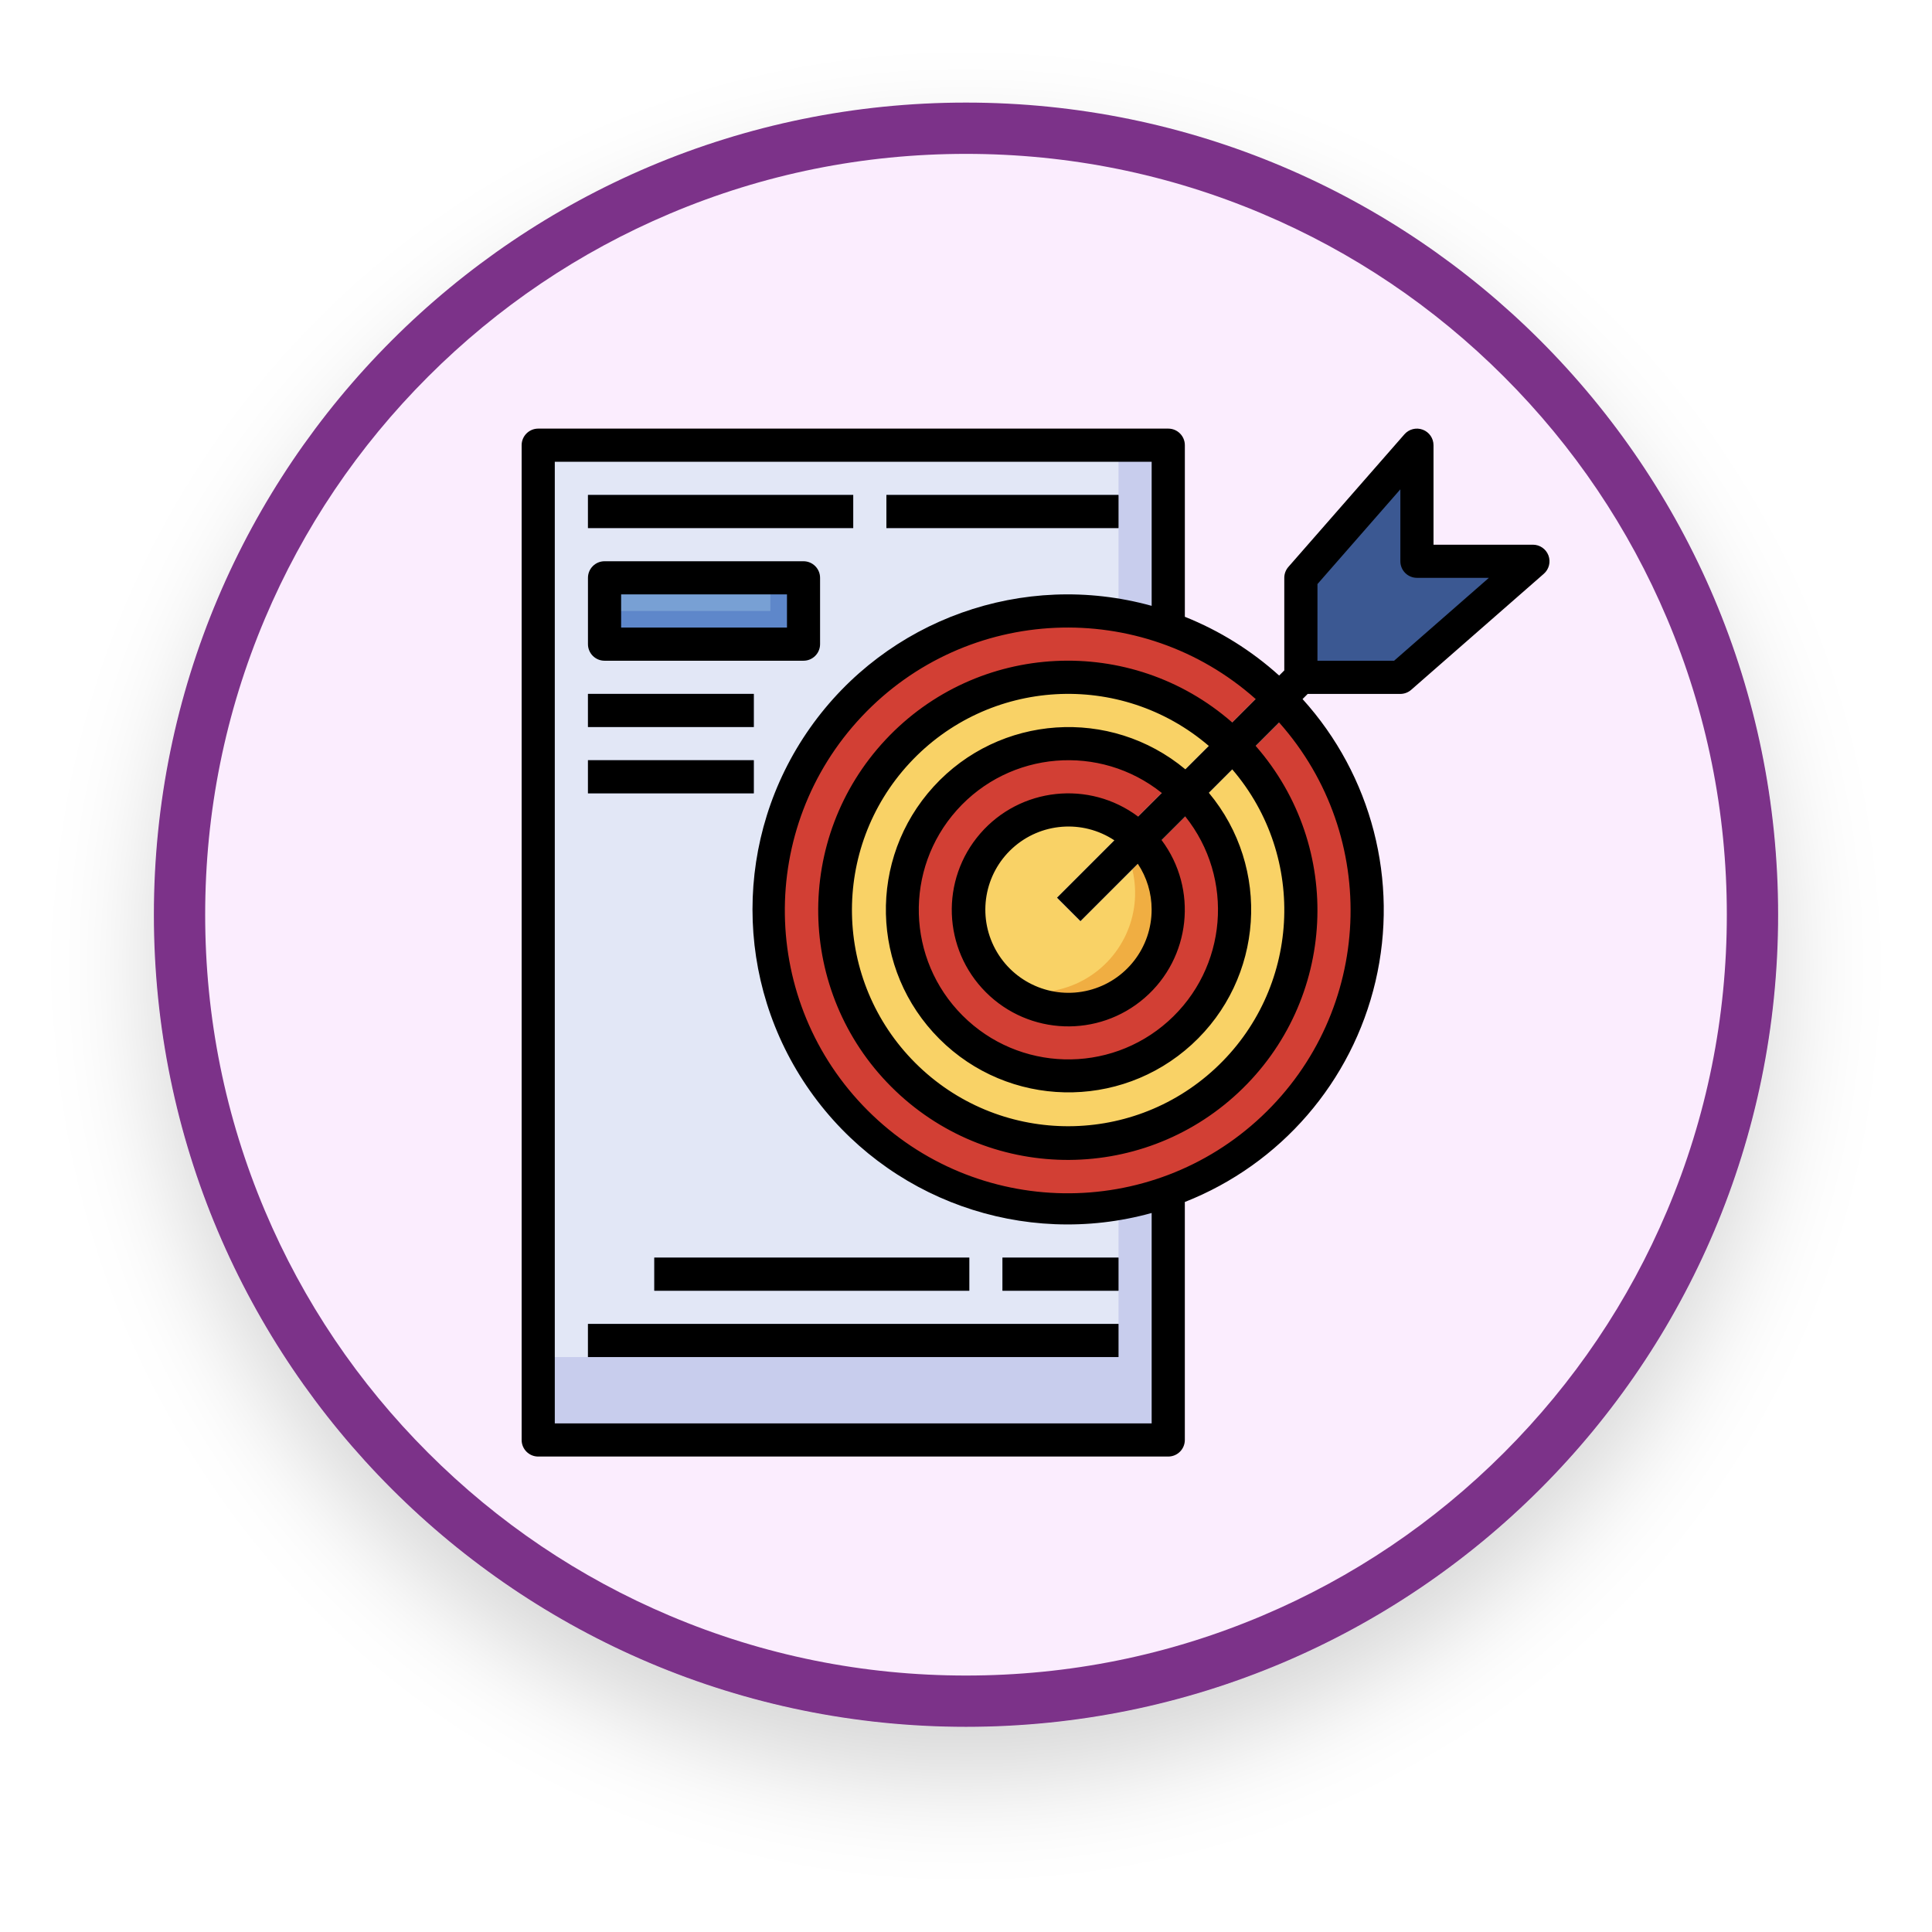
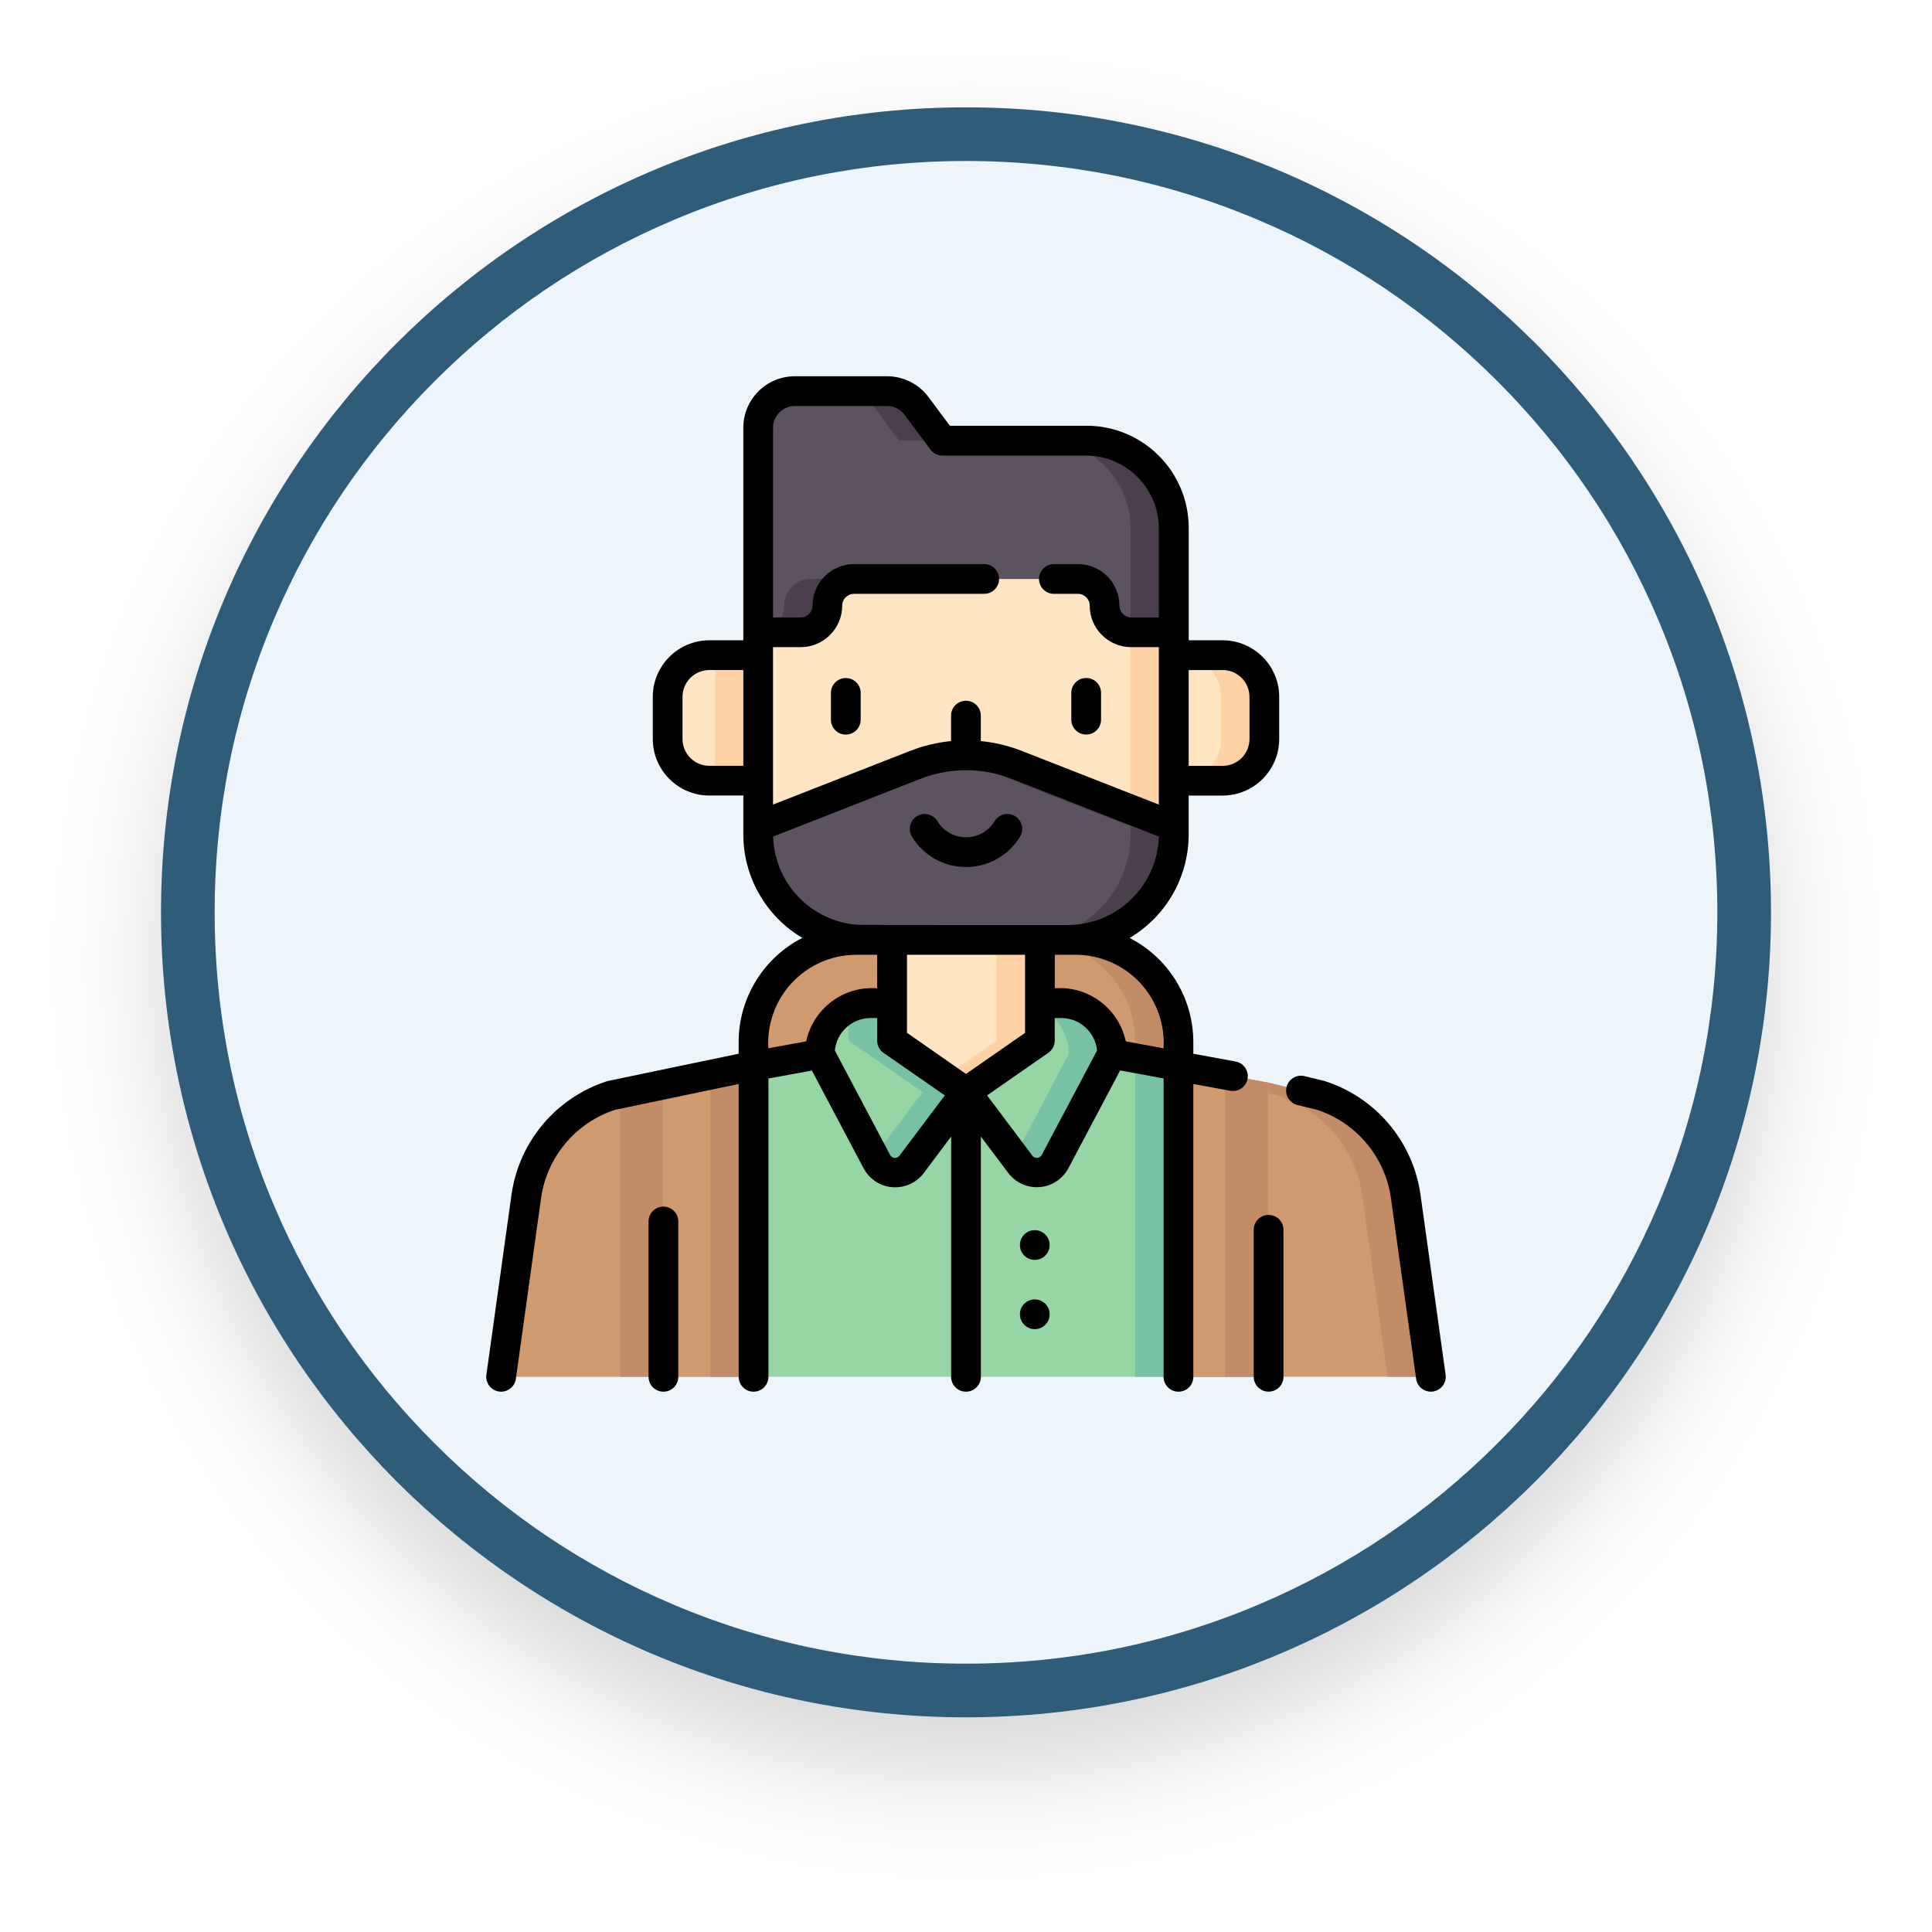
- <svg xmlns="http://www.w3.org/2000/svg" width="113" height="113" viewBox="0 0 113 113">
+ <svg xmlns="http://www.w3.org/2000/svg" width="108" height="108" viewBox="0 0 108 108">
  <defs>
-     <filter id="Path_982547" x="0" y="0" width="113" height="113" filterUnits="userSpaceOnUse">
+     <filter id="Path_904820" x="0" y="0" width="108" height="108" filterUnits="userSpaceOnUse">
      <feOffset dy="3" input="SourceAlpha" />
      <feGaussianBlur stdDeviation="3" result="blur" />
      <feFlood flood-opacity="0.161" />
      <feComposite operator="in" in2="blur" />
      <feComposite in="SourceGraphic" />
    </filter>
  </defs>
-   <g id="Group_1179260" data-name="Group 1179260" transform="translate(-793.49 -2375.809)">
-     <g id="Group_1179002" data-name="Group 1179002">
-       <g id="Group_1178713" data-name="Group 1178713" transform="translate(0 886.374)">
-         <g id="Group_1176922" data-name="Group 1176922" transform="translate(802.49 1495.435)">
-           <g id="Group_1172322" data-name="Group 1172322" transform="translate(0 0)">
-             <g id="Group_1164700" data-name="Group 1164700">
-               <g id="Group_1160931" data-name="Group 1160931">
-                 <g id="Group_1160749" data-name="Group 1160749">
-                   <g id="Group_1158891" data-name="Group 1158891">
-                     <g id="Group_1157406" data-name="Group 1157406">
-                       <g id="Group_1155793" data-name="Group 1155793">
-                         <g id="Group_1154704" data-name="Group 1154704">
-                           <g id="Group_1150790" data-name="Group 1150790">
-                             <g id="Group_1154214" data-name="Group 1154214">
-                               <g id="Group_1152583" data-name="Group 1152583">
-                                 <g id="Group_1146973" data-name="Group 1146973">
-                                   <g id="Group_1146954" data-name="Group 1146954">
-                                     <g transform="matrix(1, 0, 0, 1, -9, -6)" filter="url(#Path_982547)">
-                                       <g id="Path_982547-2" data-name="Path 982547" transform="translate(9 6)" fill="#fbedfe">
-                                         <path d="M 47.5 93.5 C 41.289 93.5 35.265 92.284 29.595 89.886 C 24.118 87.569 19.198 84.252 14.973 80.027 C 10.748 75.802 7.431 70.882 5.114 65.405 C 2.716 59.735 1.5 53.711 1.5 47.5 C 1.5 41.289 2.716 35.265 5.114 29.595 C 7.431 24.118 10.748 19.198 14.973 14.973 C 19.198 10.748 24.118 7.431 29.595 5.114 C 35.265 2.716 41.289 1.5 47.5 1.5 C 53.711 1.5 59.735 2.716 65.405 5.114 C 70.882 7.431 75.802 10.748 80.027 14.973 C 84.252 19.198 87.569 24.118 89.886 29.595 C 92.284 35.265 93.5 41.289 93.5 47.5 C 93.5 53.711 92.284 59.735 89.886 65.405 C 87.569 70.882 84.252 75.802 80.027 80.027 C 75.802 84.252 70.882 87.569 65.405 89.886 C 59.735 92.284 53.711 93.5 47.5 93.5 Z" stroke="none" />
-                                         <path d="M 47.5 3 C 41.491 3 35.664 4.176 30.18 6.496 C 24.881 8.737 20.122 11.946 16.034 16.034 C 11.946 20.121 8.737 24.881 6.496 30.179 C 4.176 35.664 3 41.491 3 47.5 C 3 53.509 4.176 59.336 6.496 64.82 C 8.737 70.119 11.946 74.878 16.034 78.966 C 20.122 83.054 24.881 86.263 30.18 88.504 C 35.664 90.824 41.491 92 47.5 92 C 53.509 92 59.336 90.824 64.821 88.504 C 70.119 86.263 74.878 83.054 78.966 78.966 C 83.054 74.878 86.263 70.119 88.504 64.82 C 90.824 59.336 92 53.509 92 47.5 C 92 41.491 90.824 35.664 88.504 30.179 C 86.263 24.881 83.054 20.121 78.966 16.034 C 74.878 11.946 70.119 8.737 64.821 6.496 C 59.336 4.176 53.509 3 47.5 3 M 47.5 0 C 73.734 0 95 21.266 95 47.5 C 95 73.733 73.734 95 47.5 95 C 21.266 95 7.62939453125e-06 73.733 7.62939453125e-06 47.5 C 7.62939453125e-06 21.266 21.266 0 47.5 0 Z" stroke="none" fill="#7b3289" />
-                                       </g>
-                                     </g>
-                                   </g>
-                                 </g>
-                               </g>
-                             </g>
-                           </g>
-                         </g>
-                       </g>
+   <g id="Group_1202713" data-name="Group 1202713" transform="translate(-630.5 -749.586)">
+     <g id="Group_1202250" data-name="Group 1202250">
+       <g id="Group_1202052" data-name="Group 1202052" transform="translate(639.5 755.586)">
+         <g id="Group_1173585" data-name="Group 1173585" transform="translate(0 0)">
+           <g id="Group_1173428" data-name="Group 1173428">
+             <g id="Group_1171958" data-name="Group 1171958">
+               <g id="Group_1167341" data-name="Group 1167341">
+                 <g id="Group_1166792" data-name="Group 1166792">
+                   <g transform="matrix(1, 0, 0, 1, -9, -6)" filter="url(#Path_904820)">
+                     <g id="Path_904820-2" data-name="Path 904820" transform="translate(9 6)" fill="#edf5fb">
+                       <path d="M 45 88.5 C 39.127 88.5 33.43 87.35 28.068 85.082 C 22.889 82.891 18.236 79.755 14.241 75.759 C 10.245 71.764 7.109 67.111 4.918 61.932 C 2.65 56.57 1.5 50.873 1.5 45 C 1.5 39.127 2.65 33.43 4.918 28.068 C 7.109 22.889 10.245 18.236 14.241 14.241 C 18.236 10.245 22.889 7.109 28.068 4.918 C 33.43 2.65 39.127 1.5 45 1.5 C 50.873 1.5 56.57 2.65 61.932 4.918 C 67.111 7.109 71.764 10.245 75.759 14.241 C 79.755 18.236 82.891 22.889 85.082 28.068 C 87.35 33.43 88.5 39.127 88.5 45 C 88.5 50.873 87.35 56.57 85.082 61.932 C 82.891 67.111 79.755 71.764 75.759 75.759 C 71.764 79.755 67.111 82.891 61.932 85.082 C 56.57 87.35 50.873 88.5 45 88.5 Z" stroke="none" />
+                       <path d="M 45 3 C 39.329 3 33.829 4.11 28.653 6.299 C 23.652 8.415 19.16 11.443 15.302 15.302 C 11.443 19.16 8.415 23.652 6.299 28.653 C 4.11 33.829 3 39.329 3 45 C 3 50.671 4.11 56.171 6.299 61.347 C 8.415 66.348 11.443 70.84 15.302 74.698 C 19.16 78.557 23.652 81.585 28.653 83.701 C 33.829 85.89 39.329 87 45 87 C 50.671 87 56.171 85.89 61.347 83.701 C 66.348 81.585 70.84 78.557 74.698 74.698 C 78.557 70.84 81.585 66.348 83.701 61.347 C 85.89 56.171 87 50.671 87 45 C 87 39.329 85.89 33.829 83.701 28.653 C 81.585 23.652 78.557 19.16 74.698 15.302 C 70.84 11.443 66.348 8.415 61.347 6.299 C 56.171 4.11 50.671 3 45 3 M 45 -7.62939453125e-06 C 69.853 -7.62939453125e-06 90 20.147 90 45 C 90 69.853 69.853 90 45 90 C 20.147 90 -7.62939453125e-06 69.853 -7.62939453125e-06 45 C -7.62939453125e-06 20.147 20.147 -7.62939453125e-06 45 -7.62939453125e-06 Z" stroke="none" fill="#2f5b79" />
                    </g>
                  </g>
                </g>
              </g>
            </g>
          </g>
        </g>
      </g>
-       <g id="target_5071287" transform="translate(823 2399.878)">
-         <g id="Layer_25" data-name="Layer 25" transform="translate(1.97 1.97)">
-           <path id="Path_1040919" data-name="Path 1040919" d="M2,2V58.243H36.91V2Z" transform="translate(-2 -2)" fill="#e2e7f6" />
-           <path id="Path_1040920" data-name="Path 1040920" d="M38.849,45.637V60.183H2V2H38.849Z" transform="translate(-2 -2)" fill="#c8cded" />
-           <path id="Path_1040921" data-name="Path 1040921" d="M2,2V55.334H35.94V2Z" transform="translate(-2 -2)" fill="#e2e7f6" />
-           <circle id="Ellipse_12530" data-name="Ellipse 12530" cx="17" cy="17" r="17" transform="translate(14.03 10.153)" fill="#d23f34" />
-           <path id="Path_1040922" data-name="Path 1040922" d="M47.152,29.576A13.576,13.576,0,1,1,33.576,16,13.576,13.576,0,0,1,47.152,29.576" transform="translate(-2.545 -2.424)" fill="#f9d266" />
-           <circle id="Ellipse_12531" data-name="Ellipse 12531" cx="10" cy="10" r="10" transform="translate(21.03 17.153)" fill="#d23f34" />
-           <circle id="Ellipse_12532" data-name="Ellipse 12532" cx="6" cy="6" r="6" transform="translate(25.03 21.153)" fill="#f0ae42" />
-           <path id="Path_1040923" data-name="Path 1040923" d="M28,29.818a5.8,5.8,0,0,0,2.3,4.626,5.812,5.812,0,0,0,5.1-10.221,5.8,5.8,0,0,0-7.4,5.6Z" transform="translate(-2.787 -2.666)" fill="#f9d266" />
-           <path id="Path_1040924" data-name="Path 1040924" d="M0,0H20.571V1.939H0Z" transform="translate(30.339 26.468) rotate(-45)" fill="#e2e7f6" />
-           <path id="Path_1040925" data-name="Path 1040925" d="M5,5H20.515V6.939H5Z" transform="translate(-2.091 -2.091)" fill="#9da1bf" />
-           <path id="Path_1040926" data-name="Path 1040926" d="M23,5H36.576V6.939H23Z" transform="translate(-2.636 -2.091)" fill="#9da1bf" />
-           <path id="Path_1040927" data-name="Path 1040927" d="M6,10H17.637v3.879H6Z" transform="translate(-2.121 -2.242)" fill="#5e87ca" />
-           <path id="Path_1040928" data-name="Path 1040928" d="M6,10h9.7v1.939H6Z" transform="translate(-2.121 -2.242)" fill="#78a0d4" />
-           <g id="Group_1179001" data-name="Group 1179001" transform="translate(2.909 14.546)">
-             <path id="Path_1040929" data-name="Path 1040929" d="M5,17h9.7v1.939H5Z" transform="translate(-5 -17)" fill="#9da1bf" />
-             <path id="Path_1040930" data-name="Path 1040930" d="M5,21h9.7v1.939H5Z" transform="translate(-5 -17.121)" fill="#9da1bf" />
-             <path id="Path_1040931" data-name="Path 1040931" d="M9,51H27.425v1.939H9Z" transform="translate(-5.121 -18.03)" fill="#9da1bf" />
-             <path id="Path_1040932" data-name="Path 1040932" d="M30,51h6.788v1.939H30Z" transform="translate(-5.757 -18.03)" fill="#9da1bf" />
-             <path id="Path_1040933" data-name="Path 1040933" d="M5,55H36.031v1.939H5Z" transform="translate(-5 -18.151)" fill="#9da1bf" />
+       <g id="uncle_4598871" transform="translate(643.58 770.619)">
+         <g id="Group_1202255" data-name="Group 1202255" transform="translate(14.933 0.831)">
+           <path id="Path_1042054" data-name="Path 1042054" d="M172.624,293.714H148.87v-3.8a5.707,5.707,0,0,1,5.707-5.707h12.34a5.707,5.707,0,0,1,5.707,5.707v3.8Z" transform="translate(-134.76 -253.526)" fill="#d19a6e" />
+           <path id="Path_1042055" data-name="Path 1042055" d="M292.222,284.2H289.8a5.707,5.707,0,0,1,5.707,5.707v3.8h2.423v-3.8A5.707,5.707,0,0,0,292.222,284.2Z" transform="translate(-260.065 -253.526)" fill="#c38c66" />
+           <path id="Path_1042056" data-name="Path 1042056" d="M137.267,337.359V353.8H103.44V337.359l5.037-.926,7.745-1.424h8.264l5.323.978,2.422.446,2.614.48Z" transform="translate(-94.367 -298.7)" fill="#95d6a4" />
+           <path id="Path_1042057" data-name="Path 1042057" d="M346.318,344.756v16.887h-5.037V343.83l2.422.446Z" transform="translate(-305.839 -306.542)" fill="#78c2a4" />
+           <path id="Path_1042058" data-name="Path 1042058" d="M30.674,356.2l-2.934.715a6.891,6.891,0,0,0-4.725,5.591L21.6,372.642h9.073Z" transform="translate(-21.601 -317.542)" fill="#d19a6e" />
+           <path id="Path_1042059" data-name="Path 1042059" d="M81.583,356.791v15.851h2.423V356.2Z" transform="translate(-74.933 -317.542)" fill="#c38c66" />
+           <path id="Path_1042060" data-name="Path 1042060" d="M408.566,356.2l2.934.715a6.891,6.891,0,0,1,4.725,5.591l1.414,10.135h-9.073Z" transform="translate(-365.665 -317.542)" fill="#d19a6e" />
+           <path id="Path_1042061" data-name="Path 1042061" d="M416.225,362.506a6.89,6.89,0,0,0-4.725-5.591l-2.934-.715v.59l.511.125a6.89,6.89,0,0,1,4.725,5.591l1.414,10.135h2.423Z" transform="translate(-365.665 -317.541)" fill="#c38c66" />
+           <path id="Path_1042062" data-name="Path 1042062" d="M174.466,76.864V93.953a5.9,5.9,0,0,1-5.9,5.9H157.133a5.9,5.9,0,0,1-5.9-5.9V76.864Z" transform="translate(-136.864 -69.174)" fill="#ffe5c2" />
+           <path id="Path_1042063" data-name="Path 1042063" d="M291.617,76.864V93.953a5.9,5.9,0,0,1-5.9,5.9h2.423a5.9,5.9,0,0,0,5.9-5.9V76.864Z" transform="translate(-256.438 -69.174)" fill="#fed2a4" />
+           <path id="Path_1042064" data-name="Path 1042064" d="M110.609,147.651h-2.735a2.33,2.33,0,0,1-2.33-2.33v-2.356a2.33,2.33,0,0,1,2.33-2.33h2.735Z" transform="translate(-96.238 -125.876)" fill="#ffe5c2" />
+           <path id="Path_1042065" data-name="Path 1042065" d="M129.377,140.635H131.8v7.016h-2.423Z" transform="translate(-117.428 -125.875)" fill="#fed2a4" />
+           <path id="Path_1042066" data-name="Path 1042066" d="M363.507,147.651h-2.735v-7.016h2.735a2.33,2.33,0,0,1,2.33,2.33v2.356A2.33,2.33,0,0,1,363.507,147.651Z" transform="translate(-323.169 -125.875)" fill="#ffe5c2" />
+           <path id="Path_1042067" data-name="Path 1042067" d="M366.014,140.635h-2.423a2.33,2.33,0,0,1,2.33,2.33v2.356a2.33,2.33,0,0,1-2.33,2.33h2.423a2.33,2.33,0,0,0,2.33-2.33v-2.356A2.33,2.33,0,0,0,366.014,140.635Z" transform="translate(-325.676 -125.875)" fill="#fed2a4" />
+           <path id="Path_1042068" data-name="Path 1042068" d="M218.734,271.279H227v7.065l-4.132,2.874-4.132-2.874Z" transform="translate(-196.879 -242.035)" fill="#ffe5c2" />
+           <path id="Path_1042069" data-name="Path 1042069" d="M247.994,271.279v7.065l-2.92,2.031,1.211.843,4.132-2.874v-7.065Z" transform="translate(-220.298 -242.035)" fill="#fed2a4" />
+           <path id="Path_1042070" data-name="Path 1042070" d="M186.367,318.2v-2.1h-1.2a2.838,2.838,0,0,0-2.838,2.838l3.2,6.037a1.141,1.141,0,0,0,1.921.152l3.051-4.058Z" transform="translate(-164.511 -281.89)" fill="#95d6a4" />
+           <path id="Path_1042071" data-name="Path 1042071" d="M199.3,318.2v-2.1h-1.2a2.825,2.825,0,0,0-1.225.277V318.2l4.132,2.874-1.963,2.623a1.131,1.131,0,0,1-1.028.448l.441.834a1.141,1.141,0,0,0,1.921.152l3.051-4.058Z" transform="translate(-177.448 -281.89)" fill="#78c2a4" />
+           <path id="Path_1042072" data-name="Path 1042072" d="M260.132,318.2v-2.1h1.2a2.838,2.838,0,0,1,2.838,2.838l-3.2,6.037a1.141,1.141,0,0,1-1.921.152L256,321.074Z" transform="translate(-230.013 -281.89)" fill="#95d6a4" />
+           <path id="Path_1042073" data-name="Path 1042073" d="M281.286,316.1h-1.2v.277a2.838,2.838,0,0,1,1.613,2.56l-2.56,4.878a1.126,1.126,0,0,1-.7.562l.563.749a1.141,1.141,0,0,0,1.921-.152l3.2-6.037a2.838,2.838,0,0,0-2.838-2.838Z" transform="translate(-249.969 -281.889)" fill="#78c2a4" />
+           <path id="Path_1042074" data-name="Path 1042074" d="M174.457,15.143V20.98h-2.379a1.49,1.49,0,0,1-1.49-1.49A1.49,1.49,0,0,0,169.1,18H156.584a1.49,1.49,0,0,0-1.49,1.49,1.49,1.49,0,0,1-1.49,1.49h-2.379V9.544A2.044,2.044,0,0,1,153.269,7.5h5.164a2.043,2.043,0,0,1,1.638.821l1.453,1.945h8.058A4.877,4.877,0,0,1,174.457,15.143Z" transform="translate(-136.854 -7.5)" fill="#5d5360" />
+           <g id="Group_1202253" data-name="Group 1202253" transform="translate(14.371 0)">
+             <path id="Path_1042075" data-name="Path 1042075" d="M152.672,103.7a1.489,1.489,0,0,1-1.447,1.488v0H153.6a1.49,1.49,0,0,0,1.49-1.49,1.49,1.49,0,0,1,1.49-1.49h-2.423A1.49,1.49,0,0,0,152.672,103.7Z" transform="translate(-151.225 -91.709)" fill="#4b3f4e" />
+             <path id="Path_1042076" data-name="Path 1042076" d="M196.022,8.321l1.453,1.945H199.9l-1.453-1.945a2.043,2.043,0,0,0-1.638-.821h-2.423A2.043,2.043,0,0,1,196.022,8.321Z" transform="translate(-189.599 -7.5)" fill="#4b3f4e" />
+             <path id="Path_1042077" data-name="Path 1042077" d="M297.361,32.45h-2.423a4.877,4.877,0,0,1,4.877,4.877v5.835l.043,0h2.379V37.327A4.877,4.877,0,0,0,297.361,32.45Z" transform="translate(-279.005 -29.684)" fill="#4b3f4e" />
          </g>
-           <path id="Path_1040934" data-name="Path 1040934" d="M48,15.576h5.818l7.758-6.788H54.788V2L48,9.758Z" transform="translate(-3.393 -2)" fill="#3b5892" />
+           <path id="Path_1042078" data-name="Path 1042078" d="M174.466,195.062v.446a5.9,5.9,0,0,1-5.9,5.9H157.133a5.9,5.9,0,0,1-5.9-5.9v-.446l8.8-3.448a7.722,7.722,0,0,1,5.635,0Z" transform="translate(-136.864 -170.729)" fill="#5d5360" />
+           <path id="Path_1042079" data-name="Path 1042079" d="M249.122,191.626a7.717,7.717,0,0,0-4.029-.435,7.714,7.714,0,0,1,1.606.435l8.8,3.448v.447a5.9,5.9,0,0,1-5.9,5.9h2.423a5.9,5.9,0,0,0,5.9-5.9v-.447Z" transform="translate(-220.315 -170.741)" fill="#4b3f4e" />
+           <g id="Group_1202254" data-name="Group 1202254" transform="translate(9.073 37.733)">
+             <path id="Path_1042080" data-name="Path 1042080" d="M368.168,348.773v16.442h-5.037V347.847Z" transform="translate(-334.34 -347.847)" fill="#d19a6e" />
+             <path id="Path_1042081" data-name="Path 1042081" d="M363.131,347.847v.445l2.614.48v16.442h2.423V348.773Z" transform="translate(-334.34 -347.847)" fill="#c38c66" />
+             <path id="Path_1042082" data-name="Path 1042082" d="M108.473,347.847v17.367h-5.037V348.773Z" transform="translate(-103.436 -347.847)" fill="#d19a6e" />
+             <path id="Path_1042083" data-name="Path 1042083" d="M127.017,348.292v16.922h2.423V347.847Z" transform="translate(-124.403 -347.847)" fill="#c38c66" />
+           </g>
        </g>
-         <g id="Layer_32" data-name="Layer 32" transform="translate(1 1)">
-           <path id="Path_1040935" data-name="Path 1040935" d="M1.97,61.122H38.819a.97.97,0,0,0,.97-.97V46.234a18.368,18.368,0,0,0,6.885-29.416l.3-.3h5.417a.97.97,0,0,0,.638-.24l7.758-6.788a.97.97,0,0,0-.638-1.7H54.334V1.97a.97.97,0,0,0-1.7-.638L45.846,9.089a.97.97,0,0,0-.24.638v5.417l-.3.3a18.425,18.425,0,0,0-5.516-3.438V1.97a.97.97,0,0,0-.97-.97H1.97A.97.97,0,0,0,1,1.97V60.153a.97.97,0,0,0,.97.97Zm45.577-51.03L52.395,4.55V8.758a.97.97,0,0,0,.97.97h4.208L52.03,14.576H47.546Zm-9.7,19.03a4.863,4.863,0,1,1-2.179-4.041l-3.355,3.355,1.371,1.371,3.355-3.355a4.819,4.819,0,0,1,.808,2.67Zm-.791-5.43a6.815,6.815,0,1,0,1.373,1.373l1.384-1.384a8.75,8.75,0,1,1-1.371-1.371Zm2.764-2.764A10.683,10.683,0,1,0,41.193,22.3l1.37-1.37a12.644,12.644,0,1,1-1.371-1.371Zm2.741-2.741a14.6,14.6,0,1,0,1.371,1.371l1.371-1.371a16.545,16.545,0,1,1-1.371-1.371ZM2.939,2.939h34.91v8.427a18.425,18.425,0,1,0,0,35.511V59.183H2.939Z" transform="translate(-1 -1)" />
-           <path id="Path_1040936" data-name="Path 1040936" d="M5,5H20.515V6.939H5Z" transform="translate(-1.121 -1.121)" />
-           <path id="Path_1040937" data-name="Path 1040937" d="M23,5H36.576V6.939H23Z" transform="translate(-1.666 -1.121)" />
-           <path id="Path_1040938" data-name="Path 1040938" d="M5.97,14.818H17.606a.97.97,0,0,0,.97-.97V9.97a.97.97,0,0,0-.97-.97H5.97A.97.97,0,0,0,5,9.97v3.879A.97.97,0,0,0,5.97,14.818Zm.97-3.879h9.7v1.939h-9.7Z" transform="translate(-1.121 -1.242)" />
-           <path id="Path_1040939" data-name="Path 1040939" d="M5,17h9.7v1.939H5Z" transform="translate(-1.121 -1.485)" />
-           <path id="Path_1040940" data-name="Path 1040940" d="M5,21h9.7v1.939H5Z" transform="translate(-1.121 -1.606)" />
-           <path id="Path_1040941" data-name="Path 1040941" d="M9,51H27.425v1.939H9Z" transform="translate(-1.242 -2.514)" />
-           <path id="Path_1040942" data-name="Path 1040942" d="M30,51h6.788v1.939H30Z" transform="translate(-1.878 -2.514)" />
-           <path id="Path_1040943" data-name="Path 1040943" d="M5,55H36.031v1.939H5Z" transform="translate(-1.121 -2.635)" />
+         <g id="Group_1202256" data-name="Group 1202256" transform="translate(14.101 0)">
+           <path id="Path_1042084" data-name="Path 1042084" d="M96.766,418.673a.832.832,0,0,0-.831.831v8.684a.831.831,0,0,0,1.663,0V419.5A.832.832,0,0,0,96.766,418.673Z" transform="translate(-86.862 -372.256)" />
+           <path id="Path_1042085" data-name="Path 1042085" d="M401.9,422.85a.831.831,0,0,0-.832.831V431.9a.831.831,0,0,0,1.663,0v-8.221A.831.831,0,0,0,401.9,422.85Z" transform="translate(-358.165 -375.97)" />
+           <path id="Path_1042086" data-name="Path 1042086" d="M426.334,369.4l-1.414-10.138a7.81,7.81,0,0,0-5.352-6.282l-1.12-.273a.831.831,0,1,0-.394,1.616l1.091.266a6.093,6.093,0,0,1,4.128,4.905l1.414,10.135a.831.831,0,1,0,1.647-.23Z" transform="translate(-372.705 -313.584)" />
+           <path id="Path_1042087" data-name="Path 1042087" d="M188.725,152.156a.832.832,0,0,0-.831.831v1.5a.831.831,0,1,0,1.663,0v-1.5A.832.832,0,0,0,188.725,152.156Z" transform="translate(-168.626 -135.287)" />
+           <path id="Path_1042088" data-name="Path 1042088" d="M309.939,155.316a.832.832,0,0,0,.831-.831v-1.5a.831.831,0,1,0-1.663,0v1.5A.832.832,0,0,0,309.939,155.316Z" transform="translate(-276.401 -135.287)" />
+           <path id="Path_1042089" data-name="Path 1042089" d="M230.791,223.659a3.51,3.51,0,0,0,3.023-1.7.831.831,0,1,0-1.422-.863,1.872,1.872,0,0,1-3.2,0,.831.831,0,0,0-1.422.863A3.51,3.51,0,0,0,230.791,223.659Z" transform="translate(-203.973 -196.226)" />
+           <path id="Path_1042090" data-name="Path 1042090" d="M55.991,38.306l-2.363-.434v-.656A6.544,6.544,0,0,0,50.067,31.4a6.731,6.731,0,0,0,3.3-5.786V23.439h1.9a3.165,3.165,0,0,0,3.161-3.161V17.922A3.165,3.165,0,0,0,55.27,14.76h-1.9V8.474a5.715,5.715,0,0,0-5.708-5.708H40.018l-1.2-1.611A2.888,2.888,0,0,0,36.511,0H31.347a2.879,2.879,0,0,0-2.875,2.875V14.76h-1.9a3.165,3.165,0,0,0-3.161,3.161v2.356a3.165,3.165,0,0,0,3.161,3.161h1.9v2.172a6.731,6.731,0,0,0,3.3,5.786,6.544,6.544,0,0,0-3.561,5.819v.656L20.875,39.4a7.81,7.81,0,0,0-5.352,6.284L14.109,55.817a.831.831,0,0,0,.709.938.84.84,0,0,0,.116.008.832.832,0,0,0,.823-.717L17.17,45.914A6.094,6.094,0,0,1,21.3,41.006l6.913-1.443V55.932a.831.831,0,0,0,1.663,0V39.257l2.429-.446,2.91,5.5a2,2,0,0,0,3.32.263L40.088,42.5V55.932a.831.831,0,1,0,1.663,0V42.5l1.555,2.068a2,2,0,0,0,3.32-.263l2.91-5.5,2.429.446V55.932a.831.831,0,1,0,1.663,0V39.563l2.062.379a.831.831,0,1,0,.3-1.636ZM53.367,16.423h1.9a1.5,1.5,0,0,1,1.5,1.5v2.356a1.5,1.5,0,0,1-1.5,1.5h-1.9ZM28.473,21.776h-1.9a1.5,1.5,0,0,1-1.5-1.5V17.922a1.5,1.5,0,0,1,1.5-1.5h1.9ZM47.089,32.34a4.929,4.929,0,0,1,4.876,5.227l-2.115-.389a3.757,3.757,0,0,0-3.967-2.964V32.34ZM34.857,30.664a5.1,5.1,0,0,1-4.718-4.933l8.268-3.24a6.976,6.976,0,0,1,5.028,0l8.265,3.24a5.1,5.1,0,0,1-5.052,4.946S35.2,30.683,34.857,30.664ZM44.22,32.34v4.366L40.92,39l-3.3-2.3V32.34ZM31.347,1.663h5.164a1.217,1.217,0,0,1,.972.487L38.935,4.1a.832.832,0,0,0,.666.334h8.058A4.081,4.081,0,0,1,51.7,8.522V13.48H50.157a.659.659,0,0,1-.659-.659A2.324,2.324,0,0,0,47.176,10.5H45.833a.831.831,0,1,0,0,1.663h1.343a.659.659,0,0,1,.659.659,2.324,2.324,0,0,0,2.322,2.322H51.7v8.8l-7.661-3a8.56,8.56,0,0,0-2.291-.55V18.971a.831.831,0,1,0-1.663,0v1.422a8.571,8.571,0,0,0-2.288.55l-7.664,3v-8.8h1.547A2.324,2.324,0,0,0,34,12.822a.659.659,0,0,1,.659-.659h7.278a.831.831,0,1,0,0-1.663H34.663a2.324,2.324,0,0,0-2.322,2.322.659.659,0,0,1-.659.659H30.136V2.875a1.213,1.213,0,0,1,1.212-1.212Zm3.4,30.677h1.206v1.874a3.764,3.764,0,0,0-3.967,2.964l-2.115.389A4.932,4.932,0,0,1,34.75,32.34ZM37.2,43.572a.31.31,0,0,1-.521-.041l-3.09-5.838a2.009,2.009,0,0,1,2-1.816h.366v1.265a.831.831,0,0,0,.357.683L39.736,40.2Zm7.953-.041a.31.31,0,0,1-.521.041L42.1,40.2l3.423-2.381a.831.831,0,0,0,.357-.683V35.877h.366a2.009,2.009,0,0,1,2,1.816Z" transform="translate(-14.101 0)" />
+           <circle id="Ellipse_12558" data-name="Ellipse 12558" cx="0.831" cy="0.831" r="0.831" transform="translate(29.833 47.734)" />
+           <circle id="Ellipse_12559" data-name="Ellipse 12559" cx="0.831" cy="0.831" r="0.831" transform="translate(29.833 51.605)" />
        </g>
      </g>
    </g>
  </g>
</svg>
